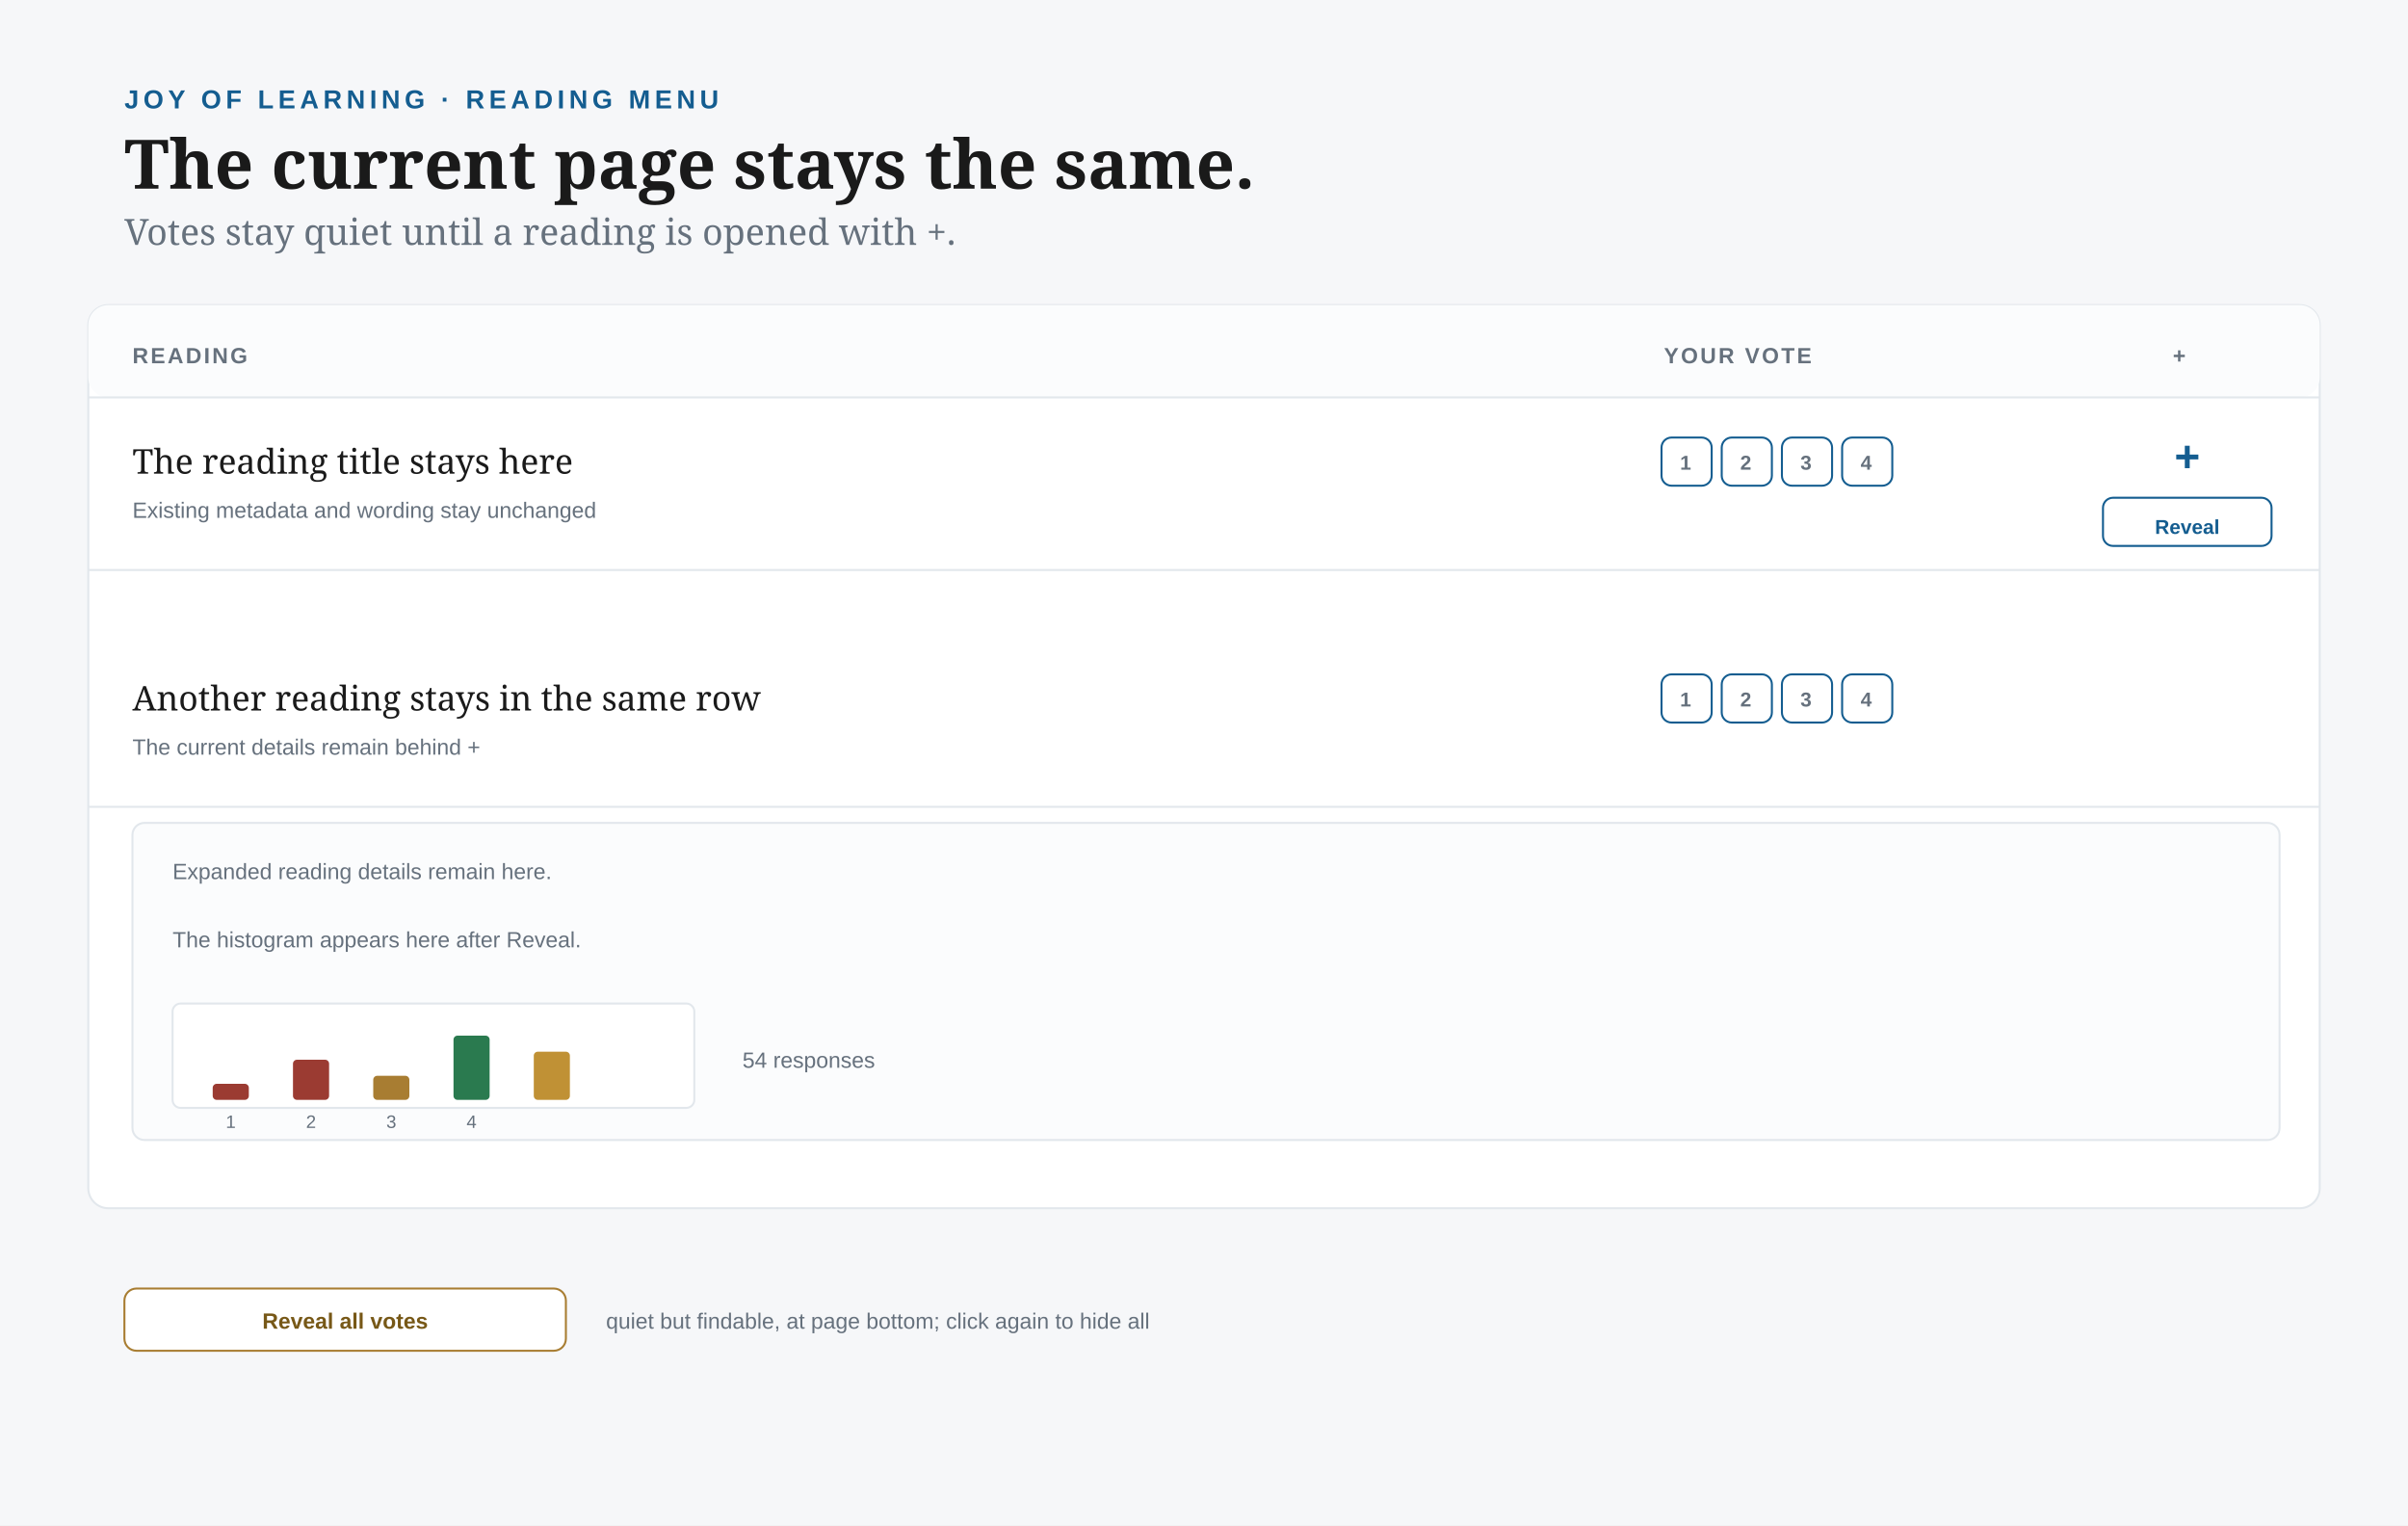
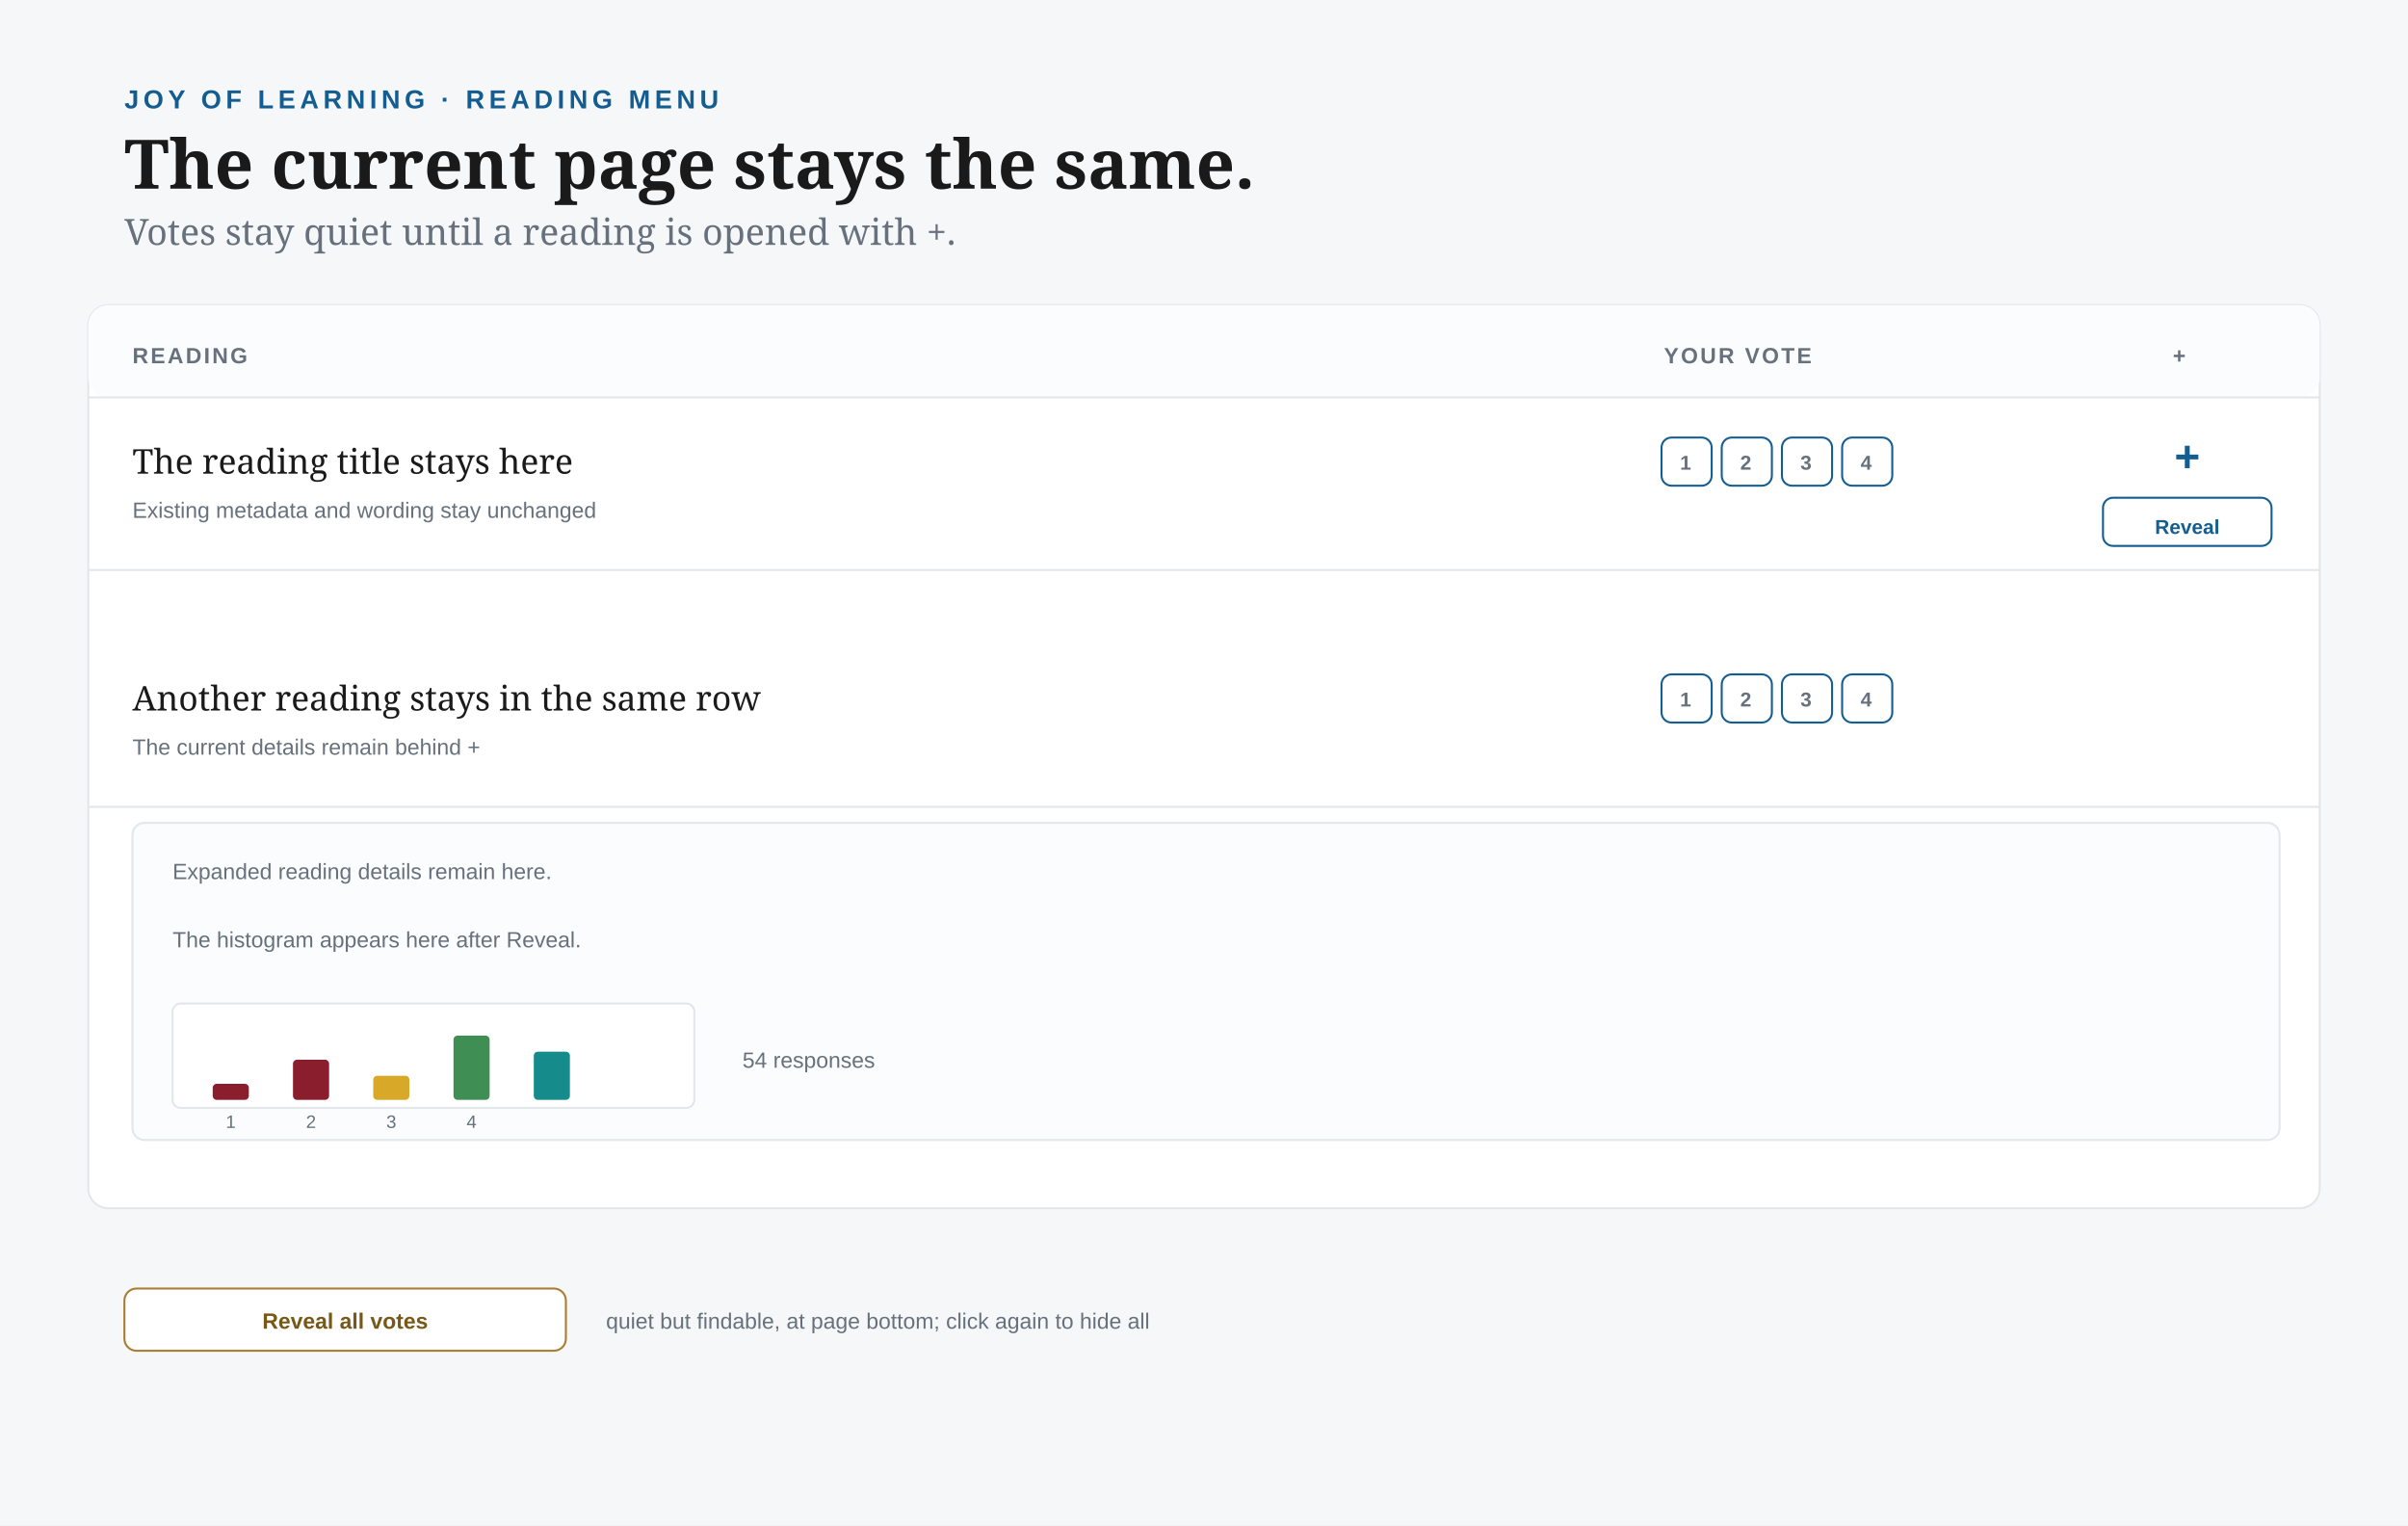
<svg xmlns="http://www.w3.org/2000/svg" width="1200" height="760" viewBox="0 0 1200 760" role="img" aria-labelledby="title desc">
  <rect width="1200" height="760" fill="#f6f7f9" />
  <text x="62" y="54" font-family="Arial, sans-serif" font-size="13" font-weight="700" letter-spacing="2.2" fill="#145d90">JOY OF LEARNING · READING MENU</text>
  <text x="62" y="94" font-family="Georgia, serif" font-size="34" font-weight="700" fill="#1a1a1a">The current page stays the same.</text>
  <text x="62" y="122" font-family="Georgia, serif" font-size="18" fill="#66717d">Votes stay quiet until a reading is opened with +.</text>
  <rect x="44" y="152" width="1112" height="450" rx="10" fill="#fff" stroke="#e2e7ec" />
  <rect x="44" y="152" width="1112" height="46" rx="10" fill="#fbfcfd" />
  <path d="M44 198H1156" stroke="#e2e7ec" />
  <text x="66" y="181" font-family="Arial, sans-serif" font-size="11" font-weight="700" letter-spacing="1.1" fill="#66717d">READING</text>
  <text x="866" y="181" text-anchor="middle" font-family="Arial, sans-serif" font-size="11" font-weight="700" letter-spacing="1.1" fill="#66717d">YOUR VOTE</text>
  <text x="1086" y="181" text-anchor="middle" font-family="Arial, sans-serif" font-size="11" font-weight="700" letter-spacing="1.1" fill="#66717d">+</text>
  <g font-family="Georgia, serif" fill="#1a1a1a">
    <text x="66" y="236" font-size="17">The reading title stays here</text>
    <text x="66" y="258" font-family="Arial, sans-serif" font-size="11" fill="#66717d">Existing metadata and wording stay unchanged</text>
    <text x="66" y="354" font-size="17">Another reading stays in the same row</text>
    <text x="66" y="376" font-family="Arial, sans-serif" font-size="11" fill="#66717d">The current details remain behind +</text>
  </g>
  <g stroke="#e2e7ec">
    <path d="M44 284H1156M44 402H1156" />
  </g>
  <g font-family="Arial, sans-serif" font-size="10" font-weight="700" text-anchor="middle">
    <g fill="#fff" stroke="#145d90">
      <rect x="828" y="218" width="25" height="24" rx="5" />
      <rect x="858" y="218" width="25" height="24" rx="5" />
      <rect x="888" y="218" width="25" height="24" rx="5" />
      <rect x="918" y="218" width="25" height="24" rx="5" />
    </g>
    <g fill="#66717d">
      <text x="840" y="234">1</text>
      <text x="870" y="234">2</text>
      <text x="900" y="234">3</text>
      <text x="930" y="234">4</text>
    </g>
    <text x="1090" y="235" font-size="22" fill="#145d90">+</text>
    <g fill="#fff" stroke="#145d90">
      <rect x="828" y="336" width="25" height="24" rx="5" />
      <rect x="858" y="336" width="25" height="24" rx="5" />
      <rect x="888" y="336" width="25" height="24" rx="5" />
      <rect x="918" y="336" width="25" height="24" rx="5" />
    </g>
    <g fill="#66717d">
      <text x="840" y="352">1</text>
      <text x="870" y="352">2</text>
      <text x="900" y="352">3</text>
      <text x="930" y="352">4</text>
    </g>
  </g>
  <rect x="66" y="410" width="1070" height="158" rx="6" fill="#fbfcfd" stroke="#e2e7ec" />
  <text x="86" y="438" font-family="Arial, sans-serif" font-size="11" fill="#66717d">Expanded reading details remain here.</text>
  <rect x="1048" y="248" width="84" height="24" rx="5" fill="#fff" stroke="#145d90" />
  <text x="1090" y="266" text-anchor="middle" font-family="Arial, sans-serif" font-size="10" font-weight="700" fill="#145d90">Reveal</text>
  <text x="86" y="472" font-family="Arial, sans-serif" font-size="11" fill="#66717d">The histogram appears here after Reveal.</text>
  <rect x="86" y="500" width="260" height="52" rx="4" fill="#fff" stroke="#e2e7ec" />
-   <g fill="#9b3b32">
+   <g fill="#8b1e2d">
    <rect x="106" y="540" width="18" height="8" rx="2" />
    <rect x="146" y="528" width="18" height="20" rx="2" />
  </g>
-   <g fill="#a87d32">
+   <g fill="#d8a928">
    <rect x="186" y="536" width="18" height="12" rx="2" />
  </g>
-   <g fill="#2a7a4f">
+   <g fill="#3f8f55">
    <rect x="226" y="516" width="18" height="32" rx="2" />
  </g>
-   <g fill="#c09135">
+   <g fill="#168b8b">
    <rect x="266" y="524" width="18" height="24" rx="2" />
  </g>
  <g font-family="Arial, sans-serif" font-size="9" fill="#66717d" text-anchor="middle">
    <text x="115" y="562">1</text>
    <text x="155" y="562">2</text>
    <text x="195" y="562">3</text>
    <text x="235" y="562">4</text>
  </g>
  <text x="370" y="532" font-family="Arial, sans-serif" font-size="11" fill="#66717d">54 responses</text>
  <rect x="62" y="642" width="220" height="31" rx="6" fill="#fff" stroke="#a87d32" />
  <text x="172" y="662" text-anchor="middle" font-family="Arial, sans-serif" font-size="11" font-weight="700" fill="#775817">Reveal all votes</text>
  <text x="302" y="662" font-family="Arial, sans-serif" font-size="11" fill="#66717d">quiet but findable, at page bottom; click again to hide all</text>
</svg>
